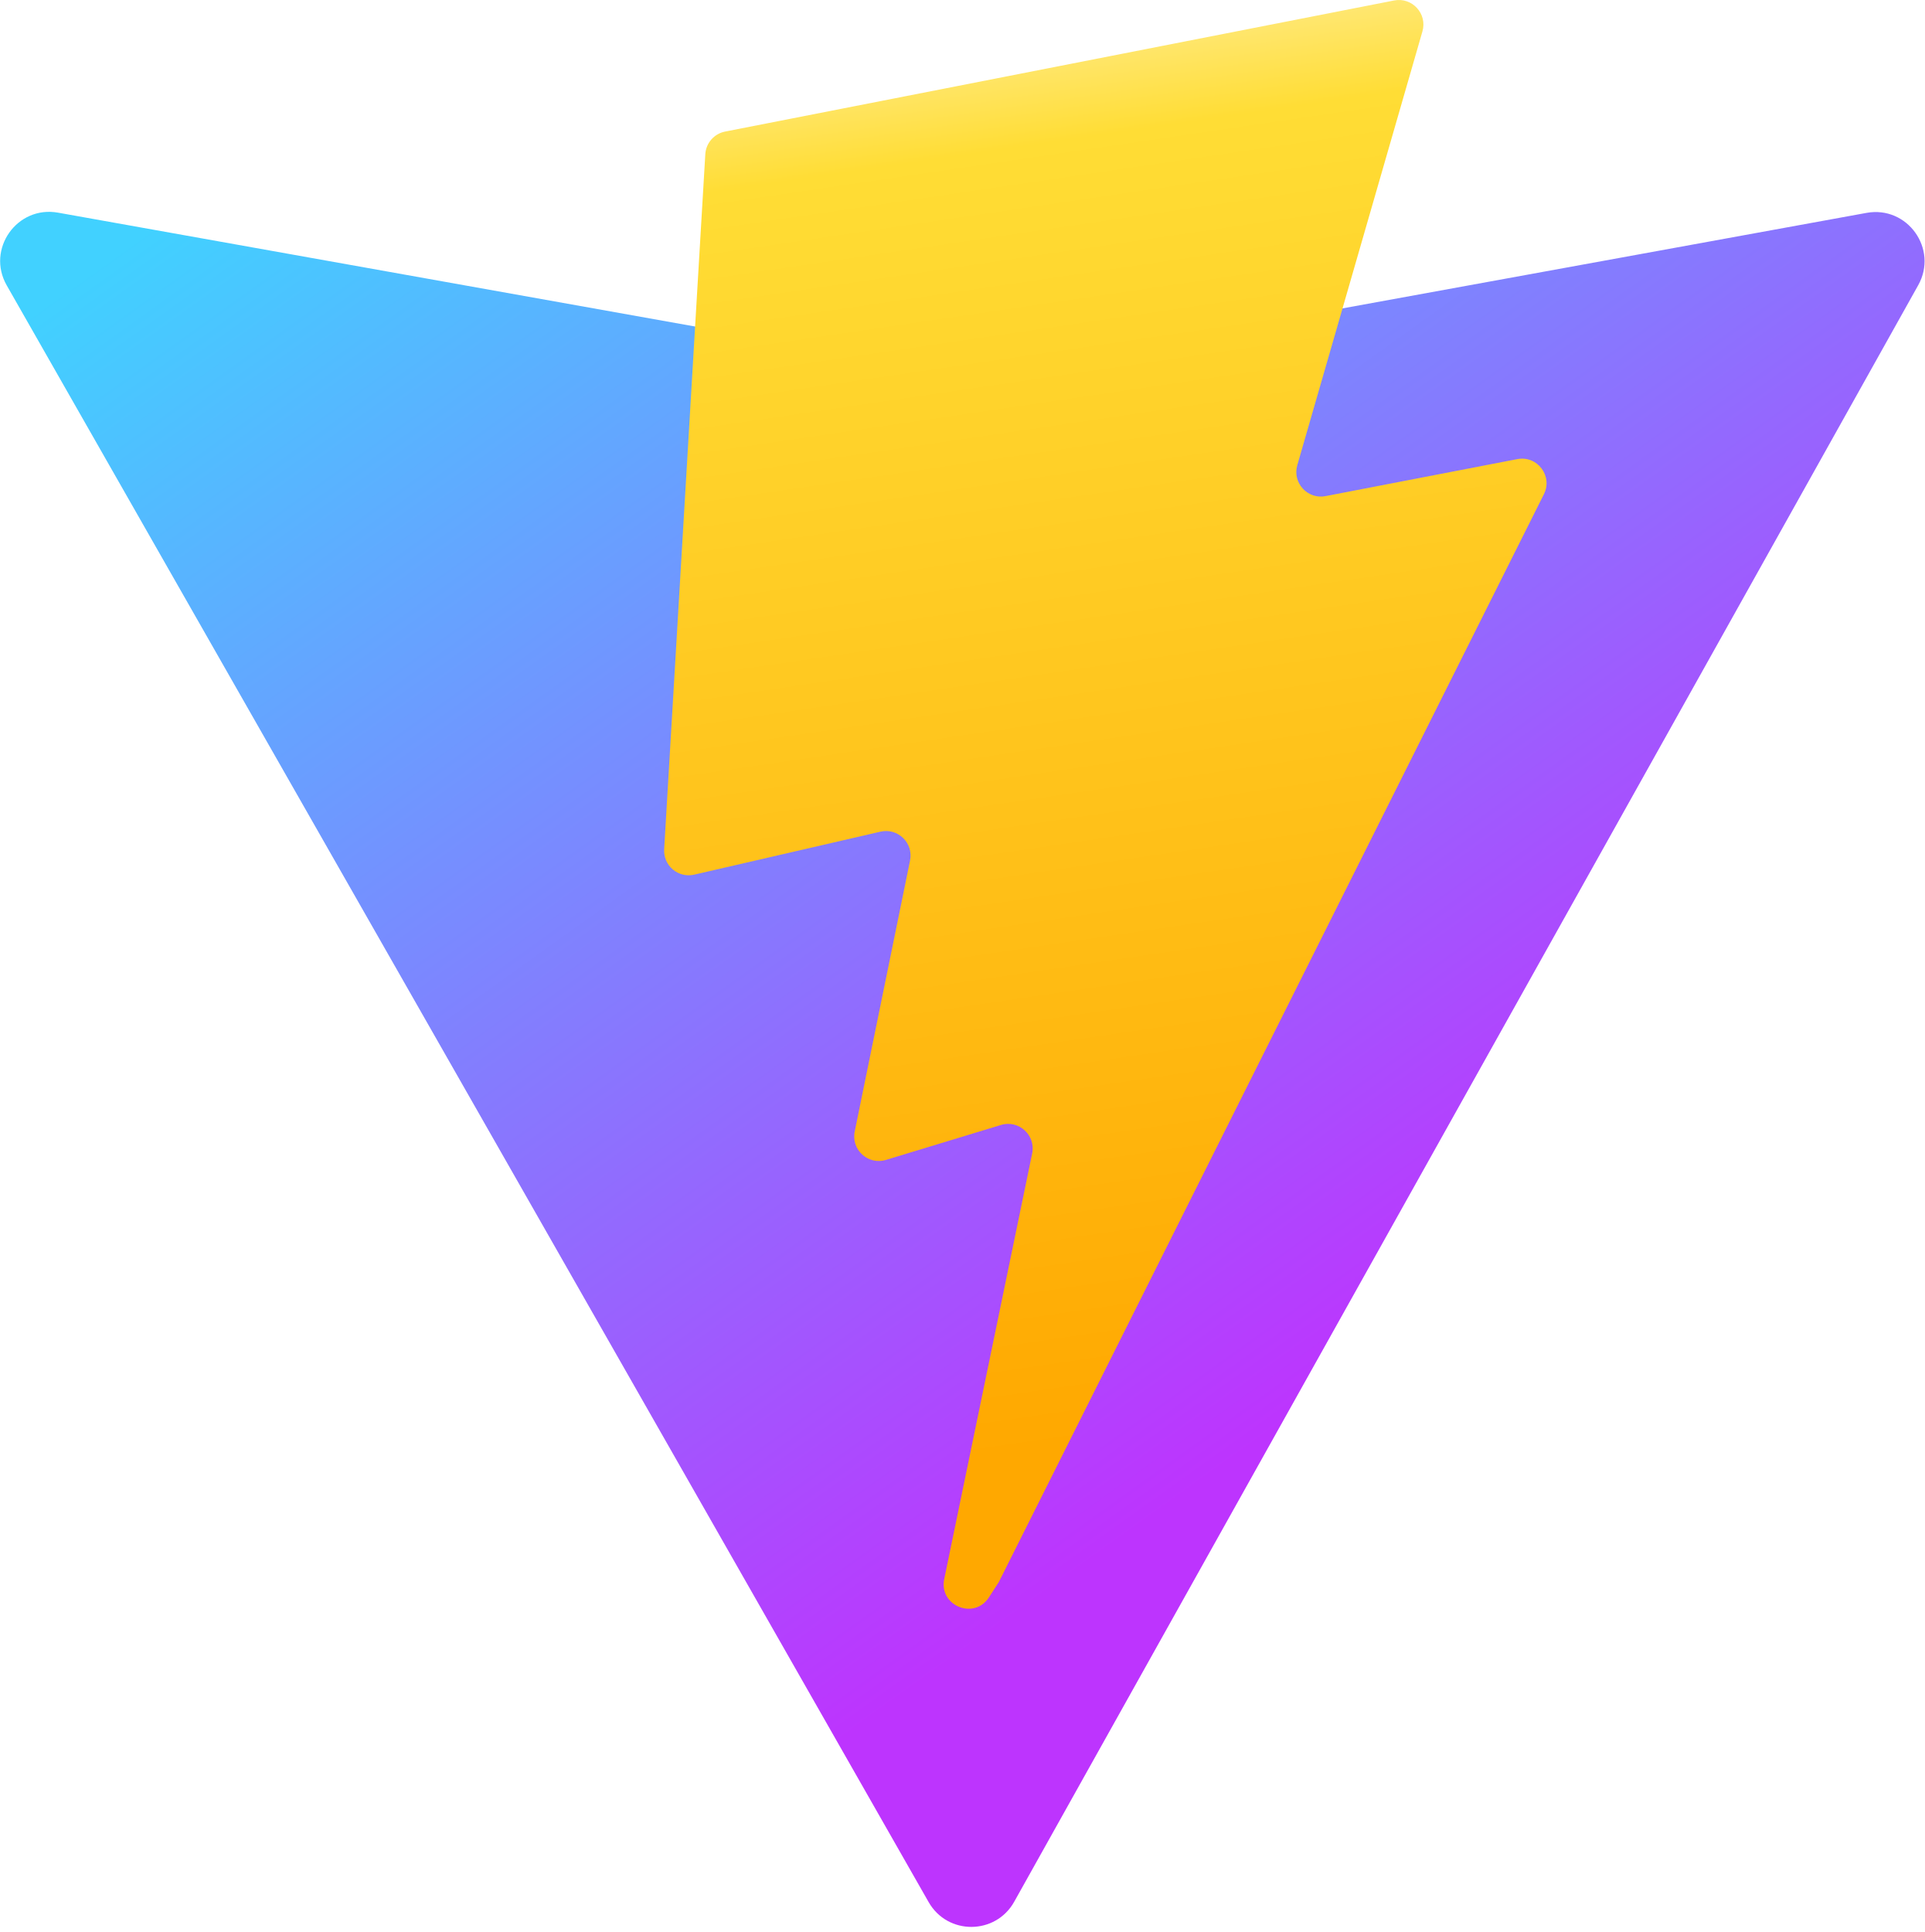
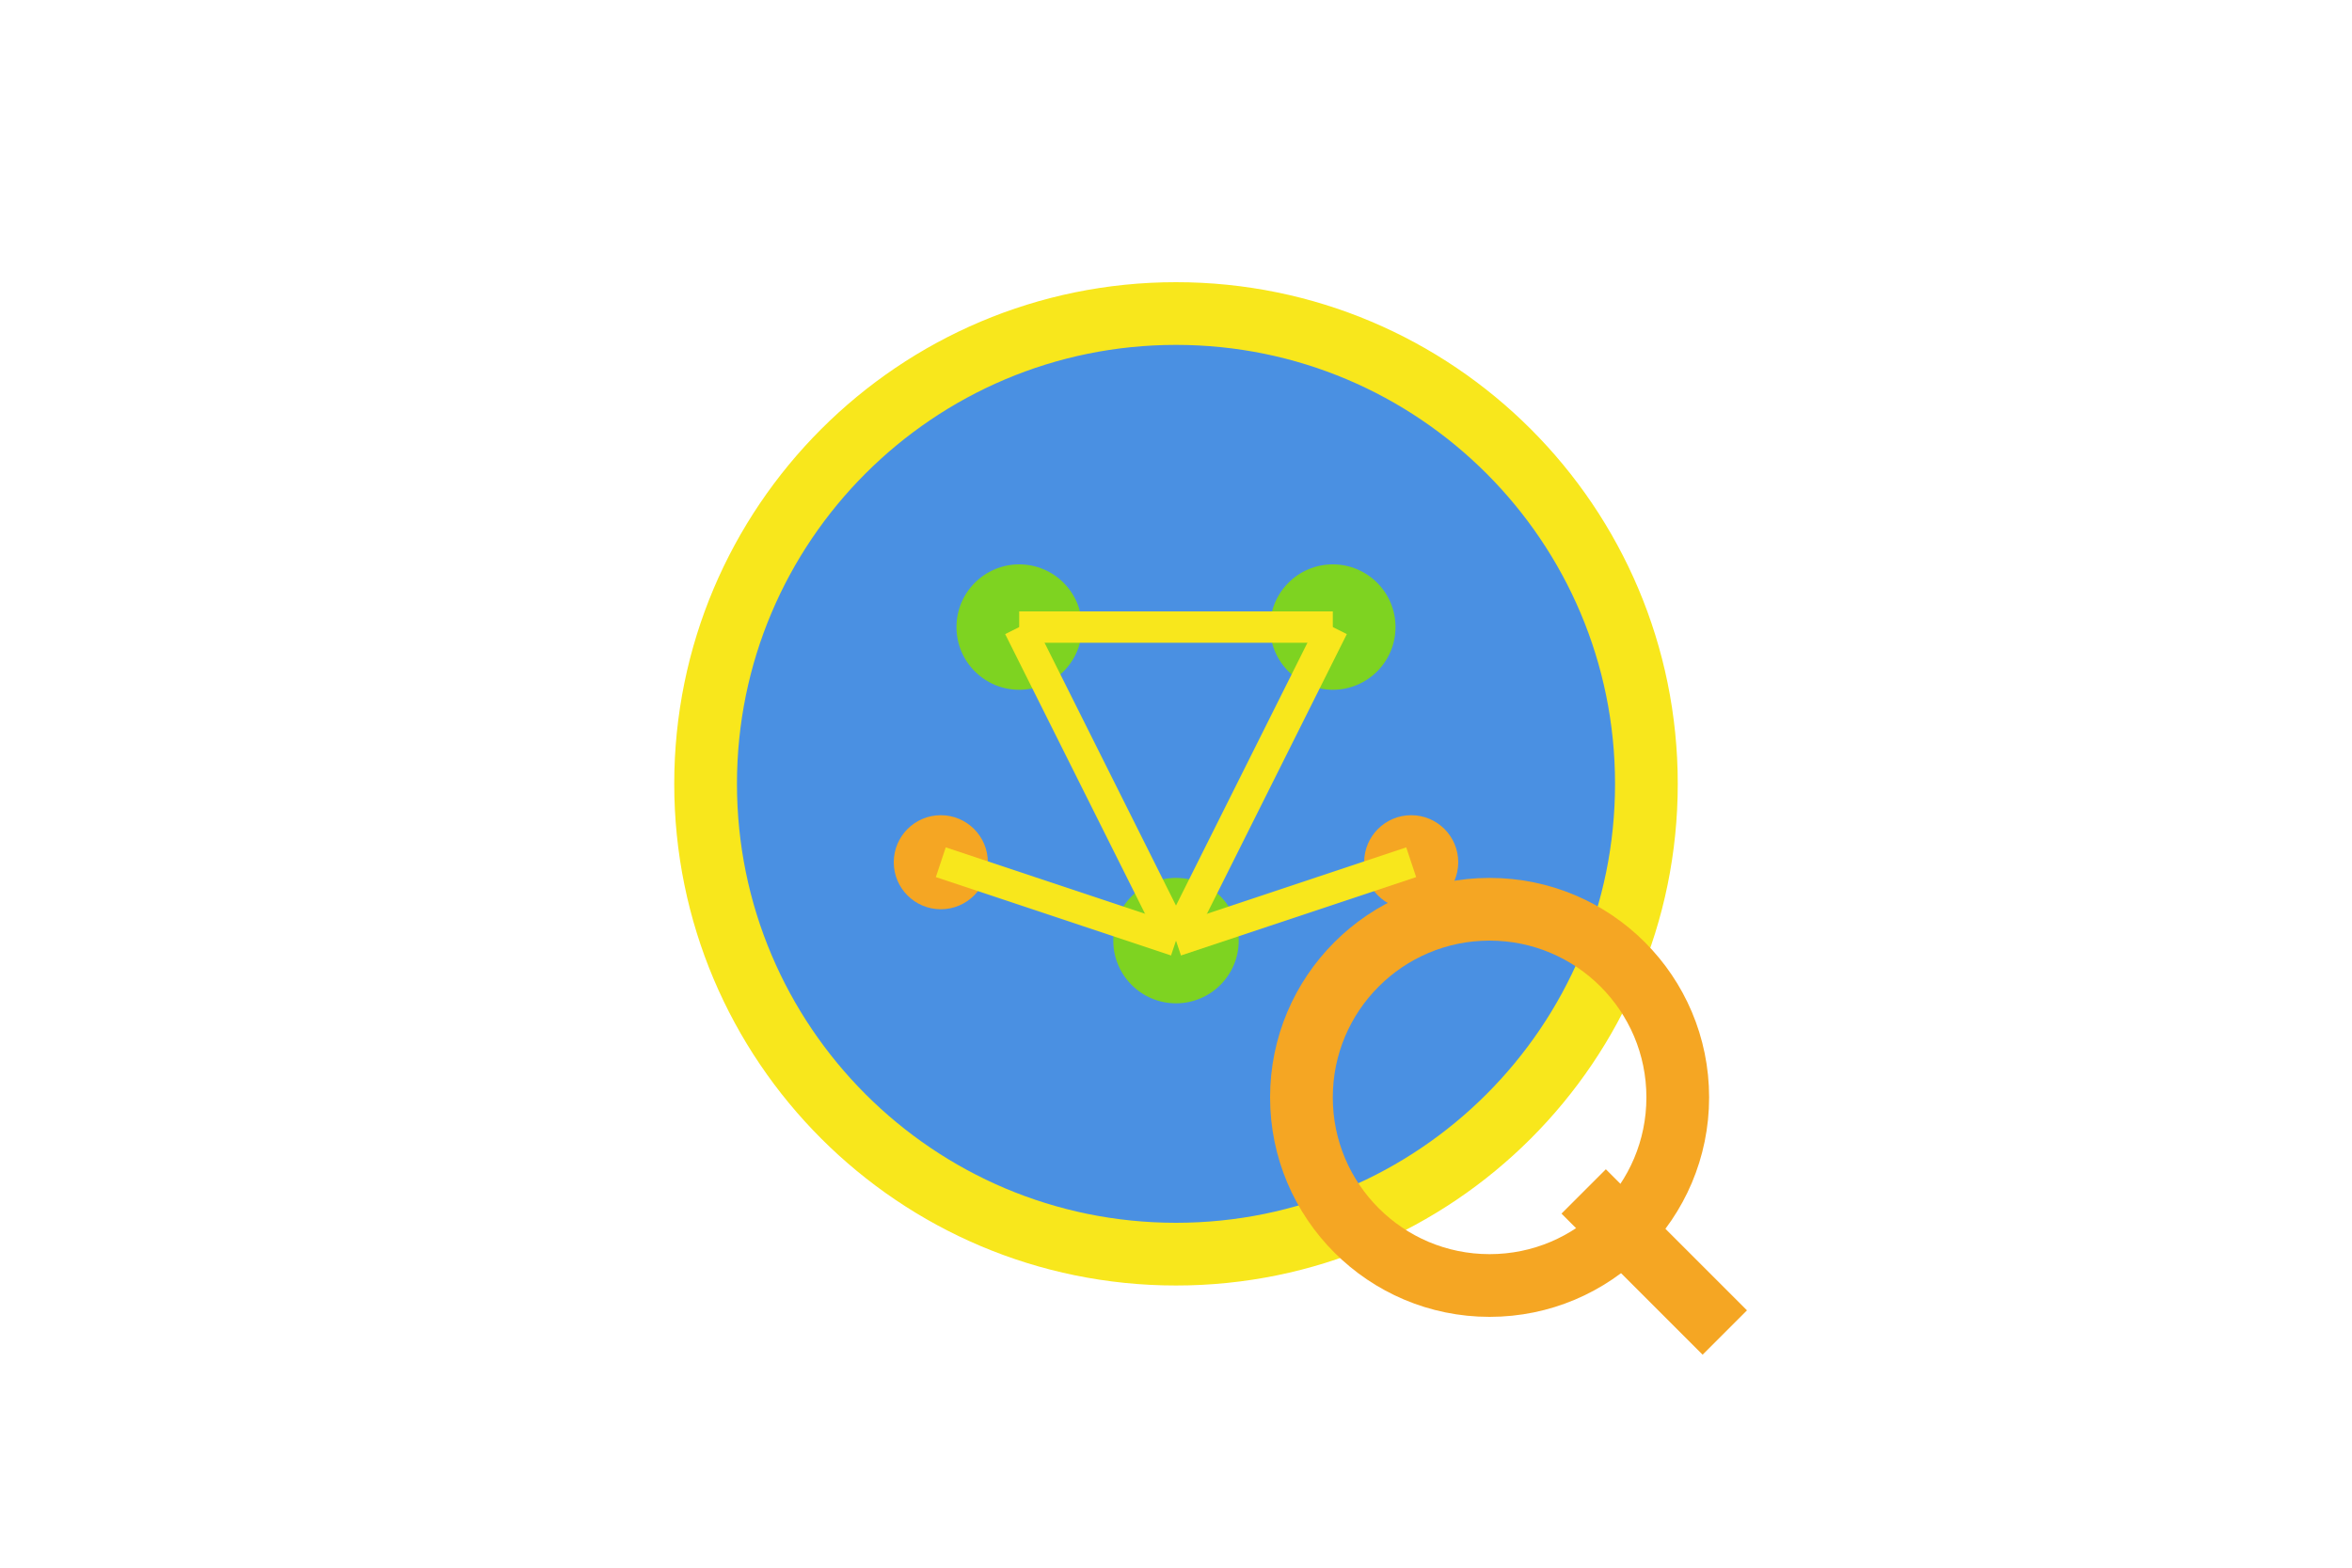
- <svg xmlns="http://www.w3.org/2000/svg" aria-hidden="true" role="img" class="iconify iconify--logos" width="31.88" height="32" preserveAspectRatio="xMidYMid meet" viewBox="0 0 256 257">
-   <defs>
-     <linearGradient id="IconifyId1813088fe1fbc01fb466" x1="-.828%" x2="57.636%" y1="7.652%" y2="78.411%">
-       <stop offset="0%" stop-color="#41D1FF" />
-       <stop offset="100%" stop-color="#BD34FE" />
-     </linearGradient>
-     <linearGradient id="IconifyId1813088fe1fbc01fb467" x1="43.376%" x2="50.316%" y1="2.242%" y2="89.03%">
-       <stop offset="0%" stop-color="#FFEA83" />
-       <stop offset="8.333%" stop-color="#FFDD35" />
-       <stop offset="100%" stop-color="#FFA800" />
-     </linearGradient>
-   </defs>
-   <path fill="url(#IconifyId1813088fe1fbc01fb466)" d="M255.153 37.938L134.897 252.976c-2.483 4.44-8.862 4.466-11.382.048L.875 37.958c-2.746-4.814 1.371-10.646 6.827-9.67l120.385 21.517a6.537 6.537 0 0 0 2.322-.004l117.867-21.483c5.438-.991 9.574 4.796 6.877 9.62Z" />
-   <path fill="url(#IconifyId1813088fe1fbc01fb467)" d="M185.432.063L96.44 17.501a3.268 3.268 0 0 0-2.634 3.014l-5.474 92.456a3.268 3.268 0 0 0 3.997 3.378l24.777-5.718c2.318-.535 4.413 1.507 3.936 3.838l-7.361 36.047c-.495 2.426 1.782 4.5 4.151 3.78l15.304-4.649c2.372-.72 4.652 1.36 4.15 3.788l-11.698 56.621c-.732 3.542 3.979 5.473 5.943 2.437l1.313-2.028l72.516-144.72c1.215-2.423-.88-5.186-3.54-4.672l-25.505 4.922c-2.396.462-4.435-1.77-3.759-4.114l16.646-57.705c.677-2.35-1.37-4.583-3.769-4.113Z" />
+ <svg xmlns="http://www.w3.org/2000/svg" viewBox="0 0 100 100" width="300" height="200">
+   <circle cx="50" cy="50" r="30" fill="#4A90E2" stroke="#F8E71C" stroke-width="4" />
+   <circle cx="40" cy="40" r="4" fill="#7ED321" />
+   <circle cx="60" cy="40" r="4" fill="#7ED321" />
+   <circle cx="50" cy="60" r="4" fill="#7ED321" />
+   <circle cx="35" cy="55" r="3" fill="#F5A623" />
+   <circle cx="65" cy="55" r="3" fill="#F5A623" />
+   <line x1="40" y1="40" x2="60" y2="40" stroke="#F8E71C" stroke-width="2" />
+   <line x1="40" y1="40" x2="50" y2="60" stroke="#F8E71C" stroke-width="2" />
+   <line x1="60" y1="40" x2="50" y2="60" stroke="#F8E71C" stroke-width="2" />
+   <line x1="35" y1="55" x2="50" y2="60" stroke="#F8E71C" stroke-width="2" />
+   <line x1="65" y1="55" x2="50" y2="60" stroke="#F8E71C" stroke-width="2" />
+   <circle cx="70" cy="70" r="12" fill="none" stroke="#F5A623" stroke-width="4" />
+   <line x1="76" y1="76" x2="85" y2="85" stroke="#F5A623" stroke-width="4" />
</svg>
